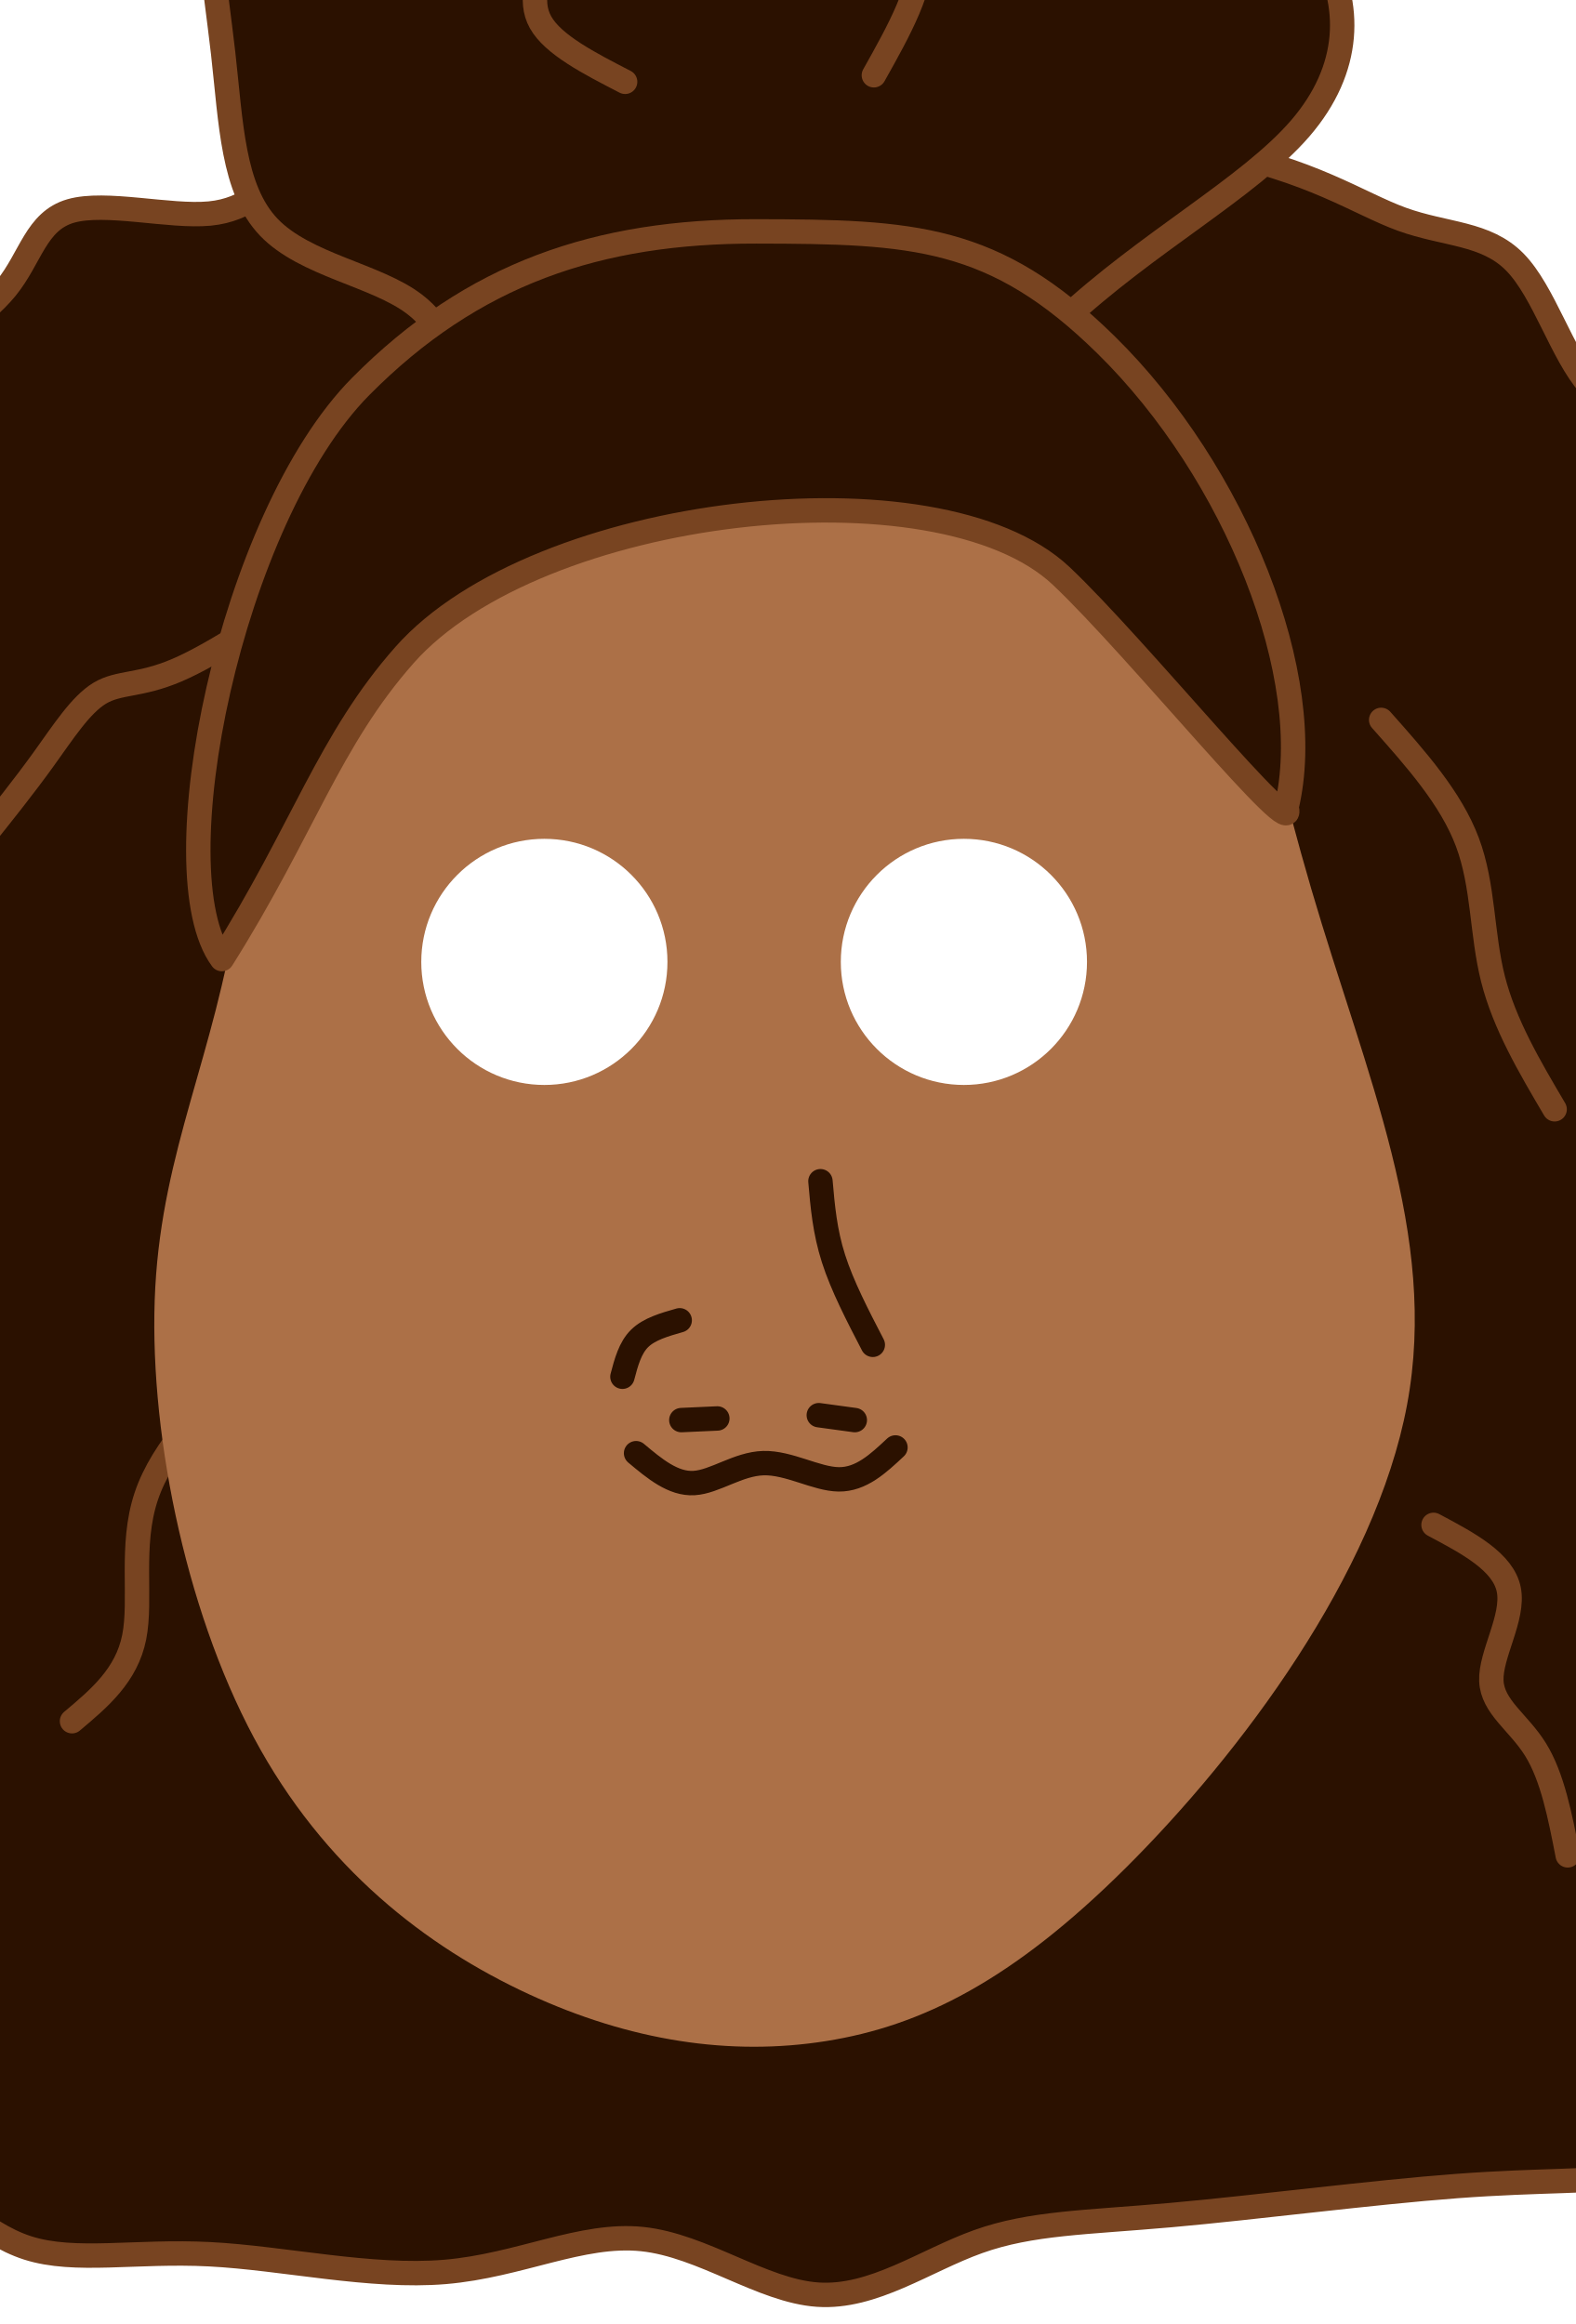
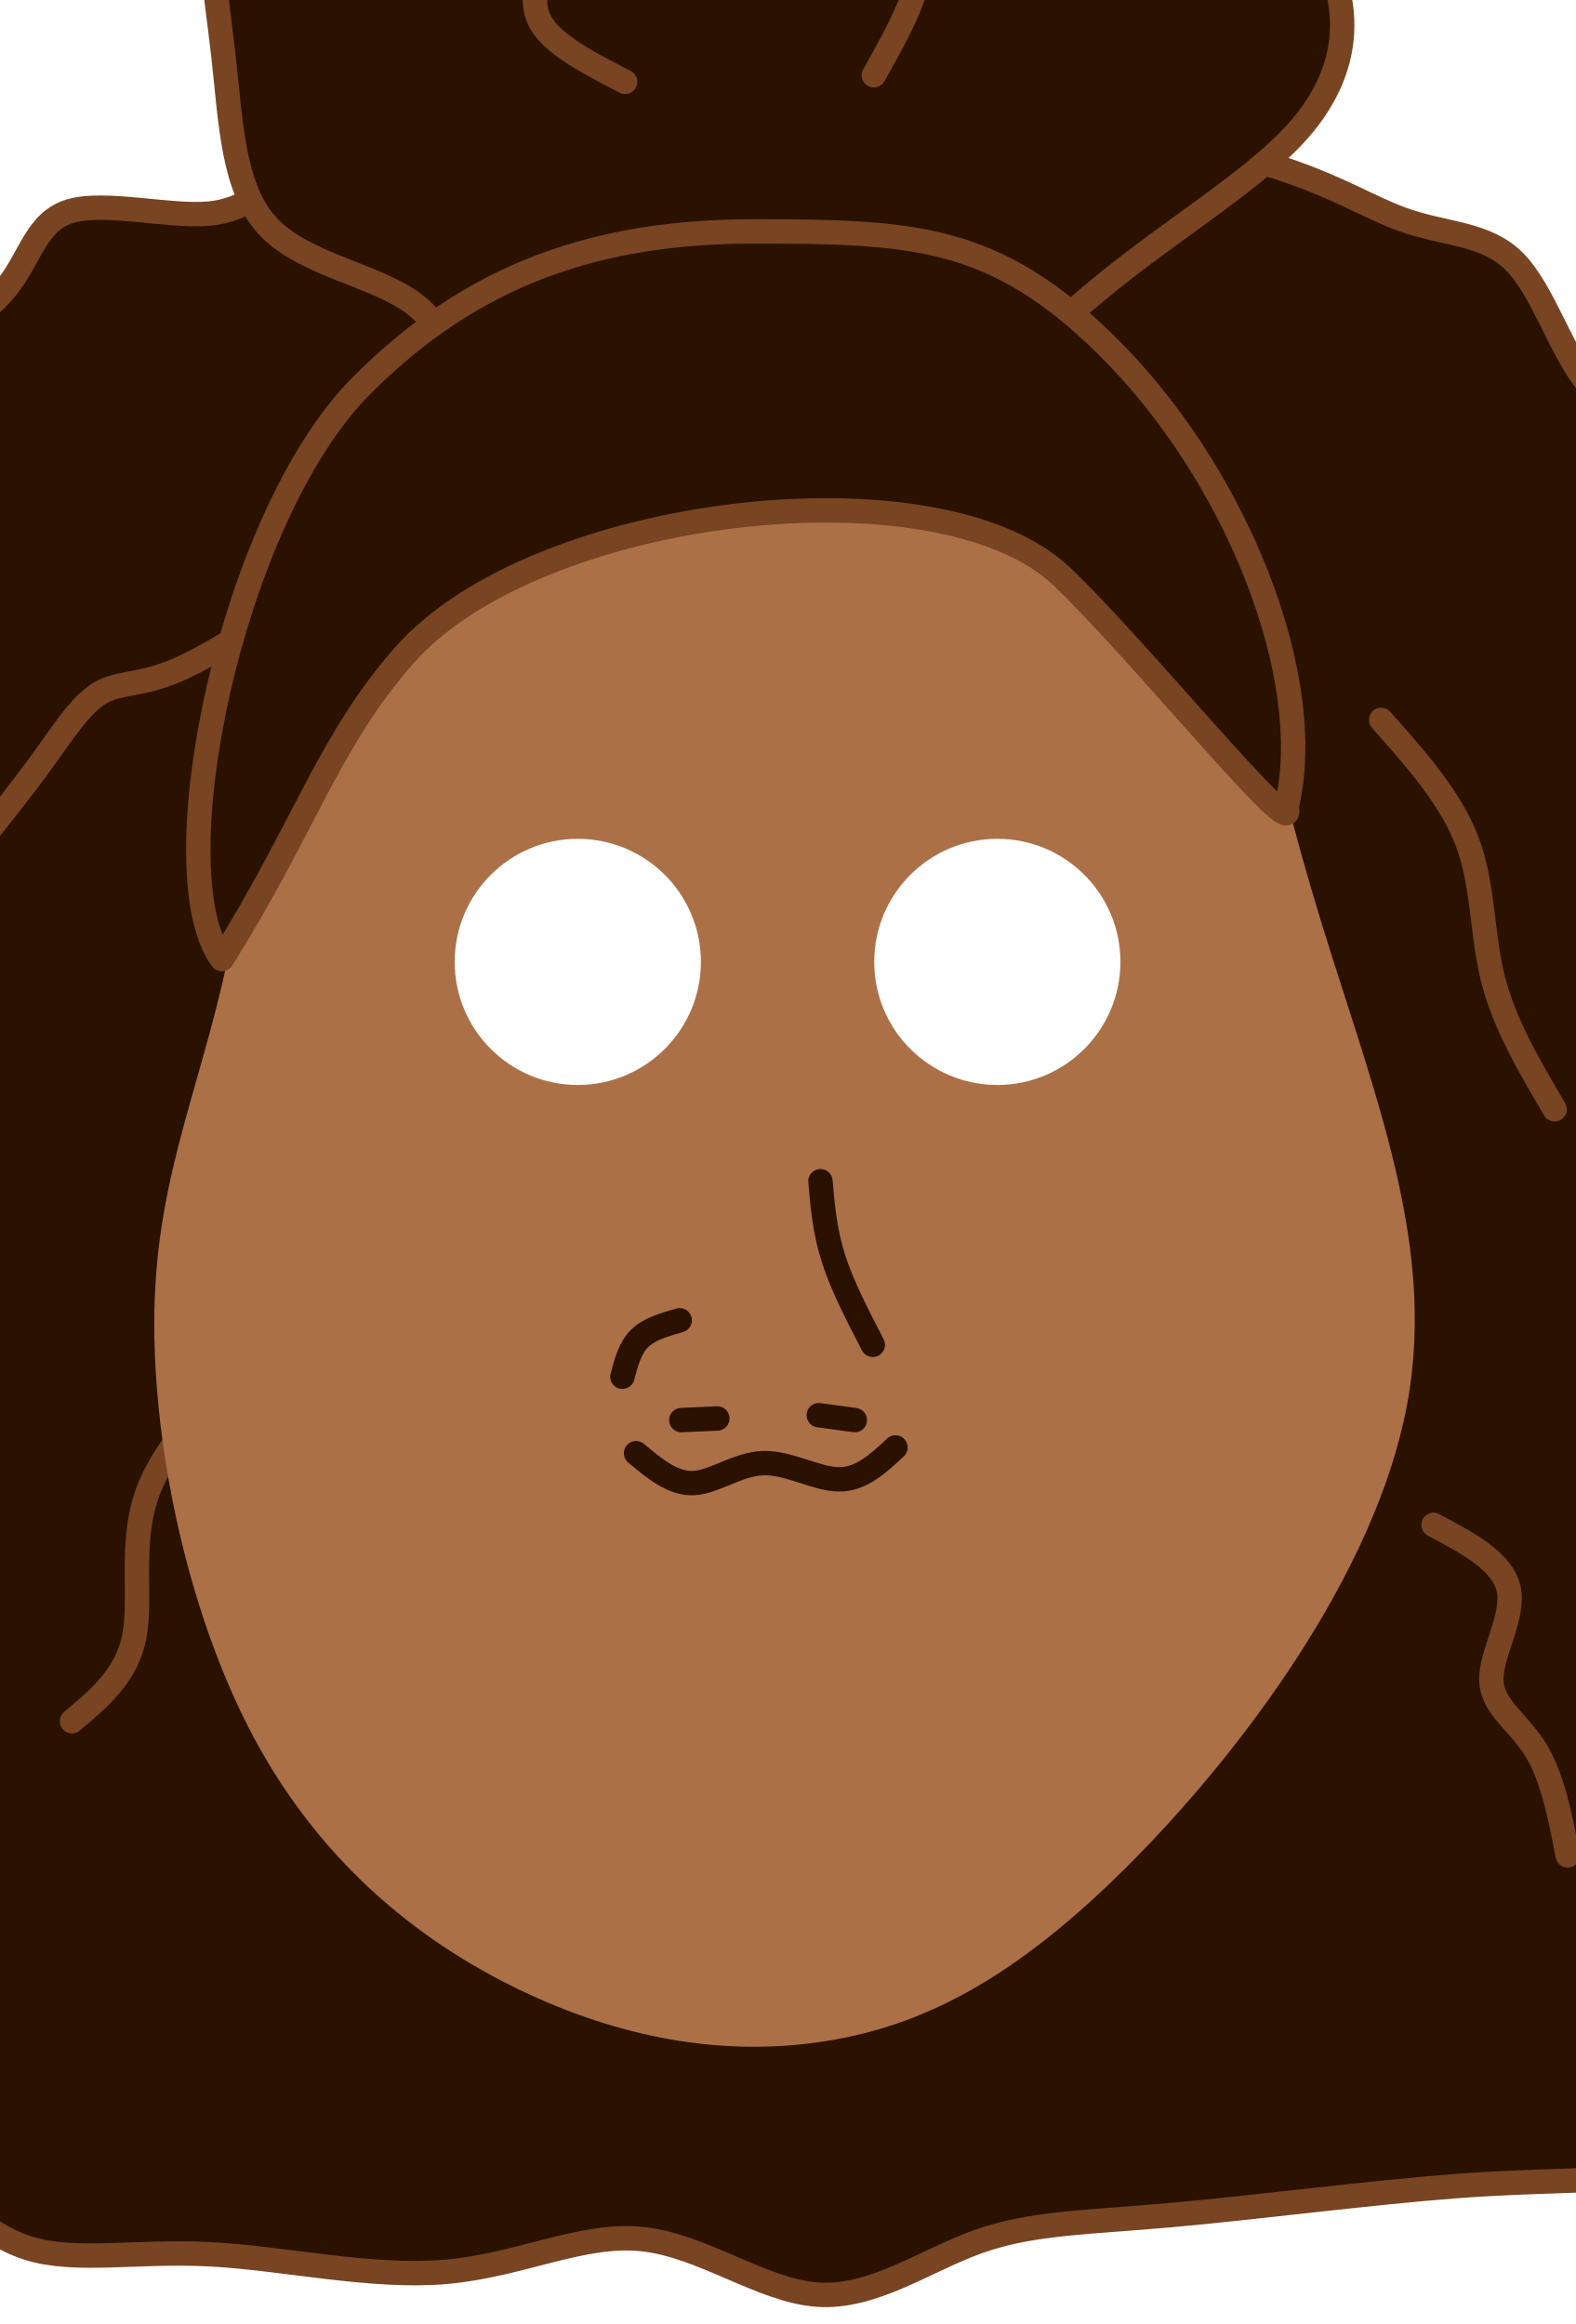
<svg xmlns="http://www.w3.org/2000/svg" width="731.838" height="1080" viewBox="0 0 193.632 285.75" version="1.1" id="svg5">
  <defs id="defs2">
    </defs>
  <g id="layer1">
    <path id="path7644" style="fill:#2b1100;fill-opacity:1;stroke:#784421;stroke-width:3;stroke-linecap:round;stroke-linejoin:round;stroke-opacity:1" d="m 58.907,14.897 c -0.236,-0.002 -0.468,0.005 -0.696,0.025 -3.649,0.31 -6.289,3.571 -10.093,4.891 -3.804,1.32 -8.773,0.699 -12.189,1.863 -3.416,1.165 -5.279,4.115 -10.17,4.58 C 20.869,26.722 12.95,24.704 8.68,25.946 4.41,27.188 3.789,31.69 0.761,35.417 -2.267,39.143 -7.701,42.093 -9.021,45.665 c -1.32,3.571 1.475,7.763 -1.63,13.741 -3.106,5.978 -12.111,13.741 -16.459,20.651 -4.348,6.91 -4.037,12.965 -5.435,18.011 -1.397,5.046 -4.503,9.083 -4.813,14.363 -0.31,5.279 2.174,11.8 2.95,19.719 0.776,7.919 -0.155,17.235 1.708,23.834 1.863,6.599 6.521,10.48 5.512,19.098 -1.009,8.617 -7.686,21.97 -8.928,31.209 -1.242,9.239 2.95,14.362 3.027,20.263 0.078,5.9 -3.959,12.577 -4.192,17.08 -0.233,4.503 3.339,6.832 5.279,10.636 1.941,3.804 2.251,9.083 5.512,10.946 3.261,1.863 9.472,0.31 14.674,2.174 5.202,1.863 9.394,7.143 15.216,9.006 5.823,1.863 13.276,0.31 22.359,0.776 9.084,0.466 19.797,2.951 28.958,2.174 9.161,-0.776 16.769,-4.814 24.222,-4.037 7.453,0.776 14.751,6.366 21.583,6.832 6.832,0.466 13.198,-4.192 19.72,-6.521 6.522,-2.329 13.198,-2.329 23.679,-3.261 10.481,-0.932 24.766,-2.795 35.169,-3.571 10.403,-0.776 16.924,-0.466 22.359,-1.32 5.434,-0.854 9.782,-2.872 12.344,-6.754 2.562,-3.882 3.339,-9.627 4.736,-15.682 1.397,-6.056 3.416,-12.421 3.649,-18.244 0.233,-5.823 -1.32,-11.102 -0.078,-18.866 1.242,-7.764 5.279,-18.011 5.435,-26.007 0.155,-7.996 -3.571,-13.742 -3.959,-19.254 -0.388,-5.512 2.562,-10.791 2.251,-17.08 -0.31,-6.288 -3.882,-13.585 -5.047,-19.719 -1.165,-6.133 0.078,-11.102 -0.465,-14.673 -0.543,-3.571 -2.873,-5.745 -4.037,-11.102 -1.165,-5.357 -1.165,-13.896 -3.028,-20.107 -1.863,-6.211 -5.589,-10.092 -6.754,-14.44 -1.165,-4.348 0.233,-9.161 -1.398,-11.645 -1.63,-2.484 -6.288,-2.64 -9.704,-6.521 -3.416,-3.882 -5.59,-11.49 -9.161,-15.139 -3.571,-3.649 -8.54,-3.338 -13.896,-5.279 -5.357,-1.941 -11.102,-6.132 -23.835,-8.539 C 135.769,16.009 116.05,15.387 101.998,15.931 87.946,16.474 79.562,18.182 73.04,17.716 66.926,17.279 62.45,14.933 58.907,14.897 Z M 35.309,88.364 H 153.16 V 141.466 H 35.309 Z" />
    <path style="fill:#2b1100;fill-opacity:1;stroke:#784421;stroke-width:3;stroke-linecap:round;stroke-linejoin:round;stroke-opacity:1" d="m 107.954,-58.332 c -4.094,-1.666 -12.284,-4.997 -19.968,-4.372 -7.684,0.626 -14.864,5.208 -22.278,8.084 -7.414,2.876 -15.063,4.045 -19.278,7.722 -4.215,3.676 -4.995,9.859 -8.335,14.738 -3.34,4.879 -9.24,8.455 -11.313,14.764 -2.073,6.309 -0.319,15.351 0.65,23.94 0.969,8.589 1.154,16.725 5.609,21.391 4.455,4.666 13.179,5.863 17.901,9.462 4.722,3.599 5.442,9.601 9.882,13.386 4.44,3.785 12.601,5.355 20.508,8.873 7.907,3.518 15.561,8.984 23.353,5.454 7.792,-3.531 15.722,-16.058 25.98,-25.671 10.258,-9.613 22.843,-16.311 29.174,-23.653 6.331,-7.341 6.408,-15.326 2.544,-21.921 -3.864,-6.595 -11.669,-11.8 -14.804,-18.148 -3.135,-6.348 -1.599,-13.84 -4.484,-17.601 -2.885,-3.761 -10.191,-3.79 -16.102,-5.631 -5.911,-1.842 -10.426,-5.496 -12.685,-7.323 -2.258,-1.827 -2.258,-1.827 -6.352,-3.493 z" id="path1577" />
    <path style="fill:none;fill-opacity:1;stroke:#784421;stroke-width:3;stroke-linecap:round;stroke-linejoin:round;stroke-opacity:1" d="m 39.429,71.617 c -6.572,4.426 -13.143,8.851 -17.703,10.796 -4.56,1.945 -7.108,1.408 -9.455,2.816 -2.347,1.408 -4.493,4.761 -6.907,8.114 -2.414,3.353 -5.096,6.706 -7.779,10.058" id="path12016" />
    <path style="fill:none;fill-opacity:1;stroke:#784421;stroke-width:3;stroke-linecap:round;stroke-linejoin:round;stroke-opacity:1" d="m 30.98,166.972 c -5.499,5.499 -10.997,10.997 -13.009,17.033 -2.012,6.035 -0.536,12.607 -1.475,17.301 -0.939,4.694 -4.292,7.51 -7.644,10.327" id="path11753" />
-     <path id="path994-8" style="fill:#ac7047;stroke:none;stroke-width:0.1;stroke-linejoin:round;fill-opacity:1" d="m 109.416,34.099 c -4.268,0.066 -8.808,0.429 -13.601,0.91 -19.171,1.924 -42.389,5.744 -53.582,19.92 -11.193,14.176 -10.359,38.705 -13.114,56.752 -2.755,18.047 -9.098,29.611 -10.03,46.585 -0.932,16.974 3.544,39.355 12.126,55.396 8.582,16.041 21.267,25.739 33.765,31.521 12.499,5.782 24.81,7.647 36.562,5.781 11.752,-1.865 22.946,-7.46 36.893,-21.342 13.948,-13.882 30.649,-36.05 34.538,-56.91 3.889,-20.86 -5.036,-40.41 -11.795,-63.473 C 154.419,86.177 149.826,59.606 139.968,46.332 132.574,36.377 122.219,33.902 109.416,34.099 Z M 66.919,103.139 a 15.131,15.131 0 0 1 15.131,15.131 15.131,15.131 0 0 1 -15.131,15.132 15.131,15.131 0 0 1 -15.132,-15.132 15.131,15.131 0 0 1 15.132,-15.131 z m 51.574,0 a 15.131,15.131 0 0 1 15.131,15.131 15.131,15.131 0 0 1 -15.131,15.132 15.131,15.131 0 0 1 -15.132,-15.132 15.131,15.131 0 0 1 15.132,-15.131 z" />
+     <path id="path994-8" style="fill:#ac7047;fill-opacity:1;stroke:none;stroke-width:0.378;stroke-linejoin:round" d="M 422.506 128.863 C 419.554 128.826 416.567 128.832 413.543 128.879 C 397.413 129.127 380.251 130.499 362.137 132.316 C 289.679 139.587 201.926 154.027 159.621 207.605 C 117.317 261.184 120.469 353.893 110.057 422.102 C 99.644 490.31 75.671 534.019 72.146 598.172 C 68.622 662.325 85.542 746.915 117.977 807.541 C 150.411 868.167 198.354 904.825 245.594 926.678 C 292.833 948.531 339.363 955.578 383.781 948.527 C 428.199 941.477 470.506 920.331 523.221 867.863 C 575.936 815.396 639.059 731.612 653.758 652.771 C 668.457 573.931 634.726 500.039 609.178 412.873 C 583.63 325.708 566.27 225.283 529.012 175.115 C 502.814 139.841 466.779 129.416 422.506 128.863 z M 268.459 389.816 A 57.189 57.189 0 0 1 325.646 447.004 A 57.189 57.189 0 0 1 268.459 504.197 A 57.189 57.189 0 0 1 211.266 447.004 A 57.189 57.189 0 0 1 268.459 389.816 z M 463.385 389.816 A 57.189 57.189 0 0 1 520.572 447.004 A 57.189 57.189 0 0 1 463.385 504.197 A 57.189 57.189 0 0 1 406.191 447.004 A 57.189 57.189 0 0 1 463.385 389.816 z " transform="scale(0.2645833)" />
    <path style="fill:#2b1100;fill-opacity:1;stroke:#784421;stroke-width:3;stroke-linecap:round;stroke-linejoin:round;stroke-miterlimit:4;stroke-dasharray:none;stroke-opacity:1" d="M 44.345,47.512 C 58.088,33.639 73.467,28.416 92.995,28.45 c 19.251,0.034 29.227,0.448 42.959,13.94 15.966,15.687 26.04,40.962 22.191,56.9 C 159.84,104.49 139.707,79.539 130.454,70.816 115.275,56.507 66.001,62.165 49.751,80.514 40.444,91.023 37.268,102.066 27.276,117.925 19.433,107.265 28.303,63.706 44.345,47.512 Z" id="path26175" />
    <path style="fill:none;fill-opacity:1;stroke:#2b1100;stroke-width:3;stroke-linecap:round;stroke-linejoin:round;stroke-miterlimit:4;stroke-dasharray:none;stroke-opacity:1" d="m 78.193,178.678 c 2.28,1.911 4.56,3.822 7.125,3.671 2.565,-0.151 5.415,-2.364 8.533,-2.448 3.118,-0.084 6.505,1.961 9.254,1.995 2.749,0.033 4.861,-1.945 6.974,-3.923" id="path35119" />
    <path style="fill:none;fill-opacity:1;stroke:#2b1100;stroke-width:3;stroke-linecap:round;stroke-linejoin:round;stroke-miterlimit:4;stroke-dasharray:none;stroke-opacity:1" d="m 100.857,145.238 c 0.268,3.085 0.536,6.17 1.609,9.522 1.073,3.353 2.951,6.974 4.828,10.595" id="path35236" />
    <path style="fill:none;fill-opacity:1;stroke:#2b1100;stroke-width:3;stroke-linecap:round;stroke-linejoin:round;stroke-miterlimit:4;stroke-dasharray:none;stroke-opacity:1" d="m 83.757,174.609 c 1.476,-0.067 2.951,-0.134 4.426,-0.201" id="path35240" />
    <path style="fill:none;fill-opacity:1;stroke:#2b1100;stroke-width:3;stroke-linecap:round;stroke-linejoin:round;stroke-miterlimit:4;stroke-dasharray:none;stroke-opacity:1" d="m 100.655,174.005 c 1.476,0.201 2.951,0.402 4.426,0.604" id="path35244" />
    <path style="fill:none;fill-opacity:1;stroke:#2b1100;stroke-width:3;stroke-linecap:round;stroke-linejoin:round;stroke-miterlimit:4;stroke-dasharray:none;stroke-opacity:1" d="m 83.556,162.338 c -1.877,0.536 -3.755,1.073 -4.929,2.23 -1.174,1.157 -1.643,2.934 -2.112,4.711" id="path35760" />
    <path style="fill:#2b1100;fill-opacity:1;stroke:#784421;stroke-width:3;stroke-linecap:round;stroke-linejoin:round;stroke-opacity:1" d="m 169.788,88.515 c 4.292,4.828 8.584,9.656 10.595,15.021 2.012,5.365 1.743,11.265 3.152,16.831 1.408,5.566 4.493,10.796 7.577,16.026" id="path11745" />
    <path style="fill:#2b1100;fill-opacity:1;stroke:#784421;stroke-width:3;stroke-linecap:round;stroke-linejoin:round;stroke-opacity:1" d="m 176.225,187.491 c 4.292,2.28 8.584,4.56 9.254,7.98 0.67,3.42 -2.28,7.98 -2.146,11.198 0.134,3.219 3.353,5.096 5.432,8.449 2.079,3.353 3.017,8.181 3.956,13.009" id="path11749" />
    <path style="fill:none;fill-opacity:1;stroke:#784421;stroke-width:3;stroke-linecap:round;stroke-linejoin:round;stroke-opacity:1" d="m 107.425,9.254 c 3.085,-5.499 6.169,-10.997 5.7,-15.222 -0.469,-4.225 -4.493,-7.175 -7.98,-8.382 -3.487,-1.207 -6.437,-0.671 -9.388,-0.134" id="path12008" />
    <path style="fill:none;fill-opacity:1;stroke:#784421;stroke-width:3;stroke-linecap:round;stroke-linejoin:round;stroke-opacity:1" d="M 76.847,10.059 C 72.422,7.779 67.996,5.499 66.454,2.749 64.911,6.6805061e-5 66.252,-3.219 67.593,-6.437" id="path12012" />
  </g>
</svg>
